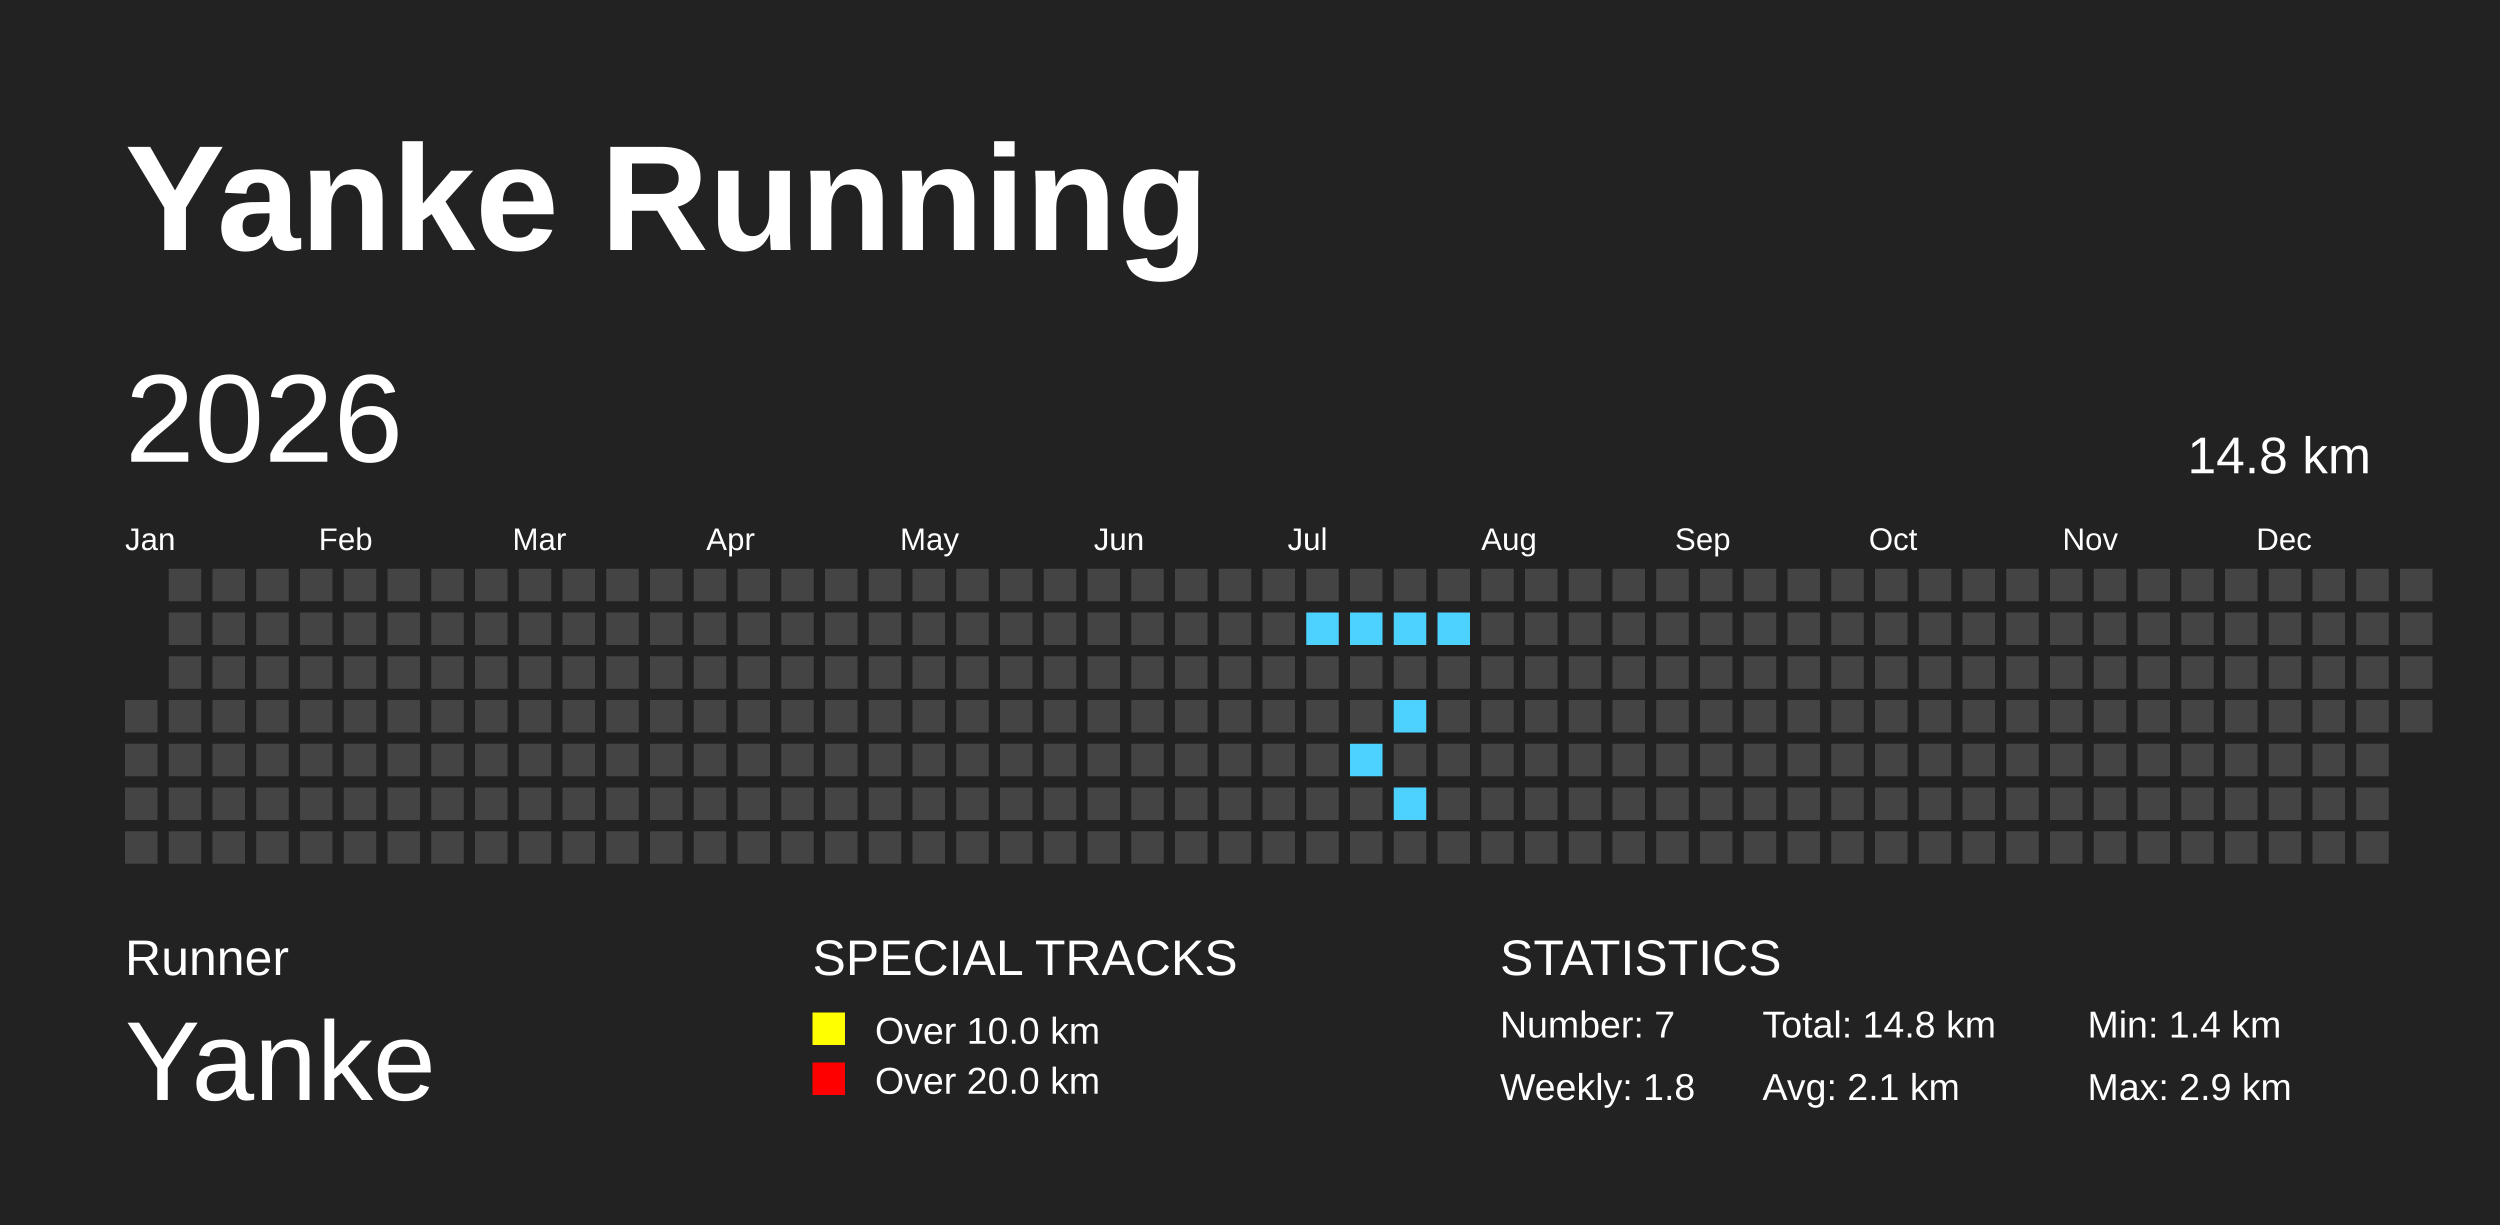
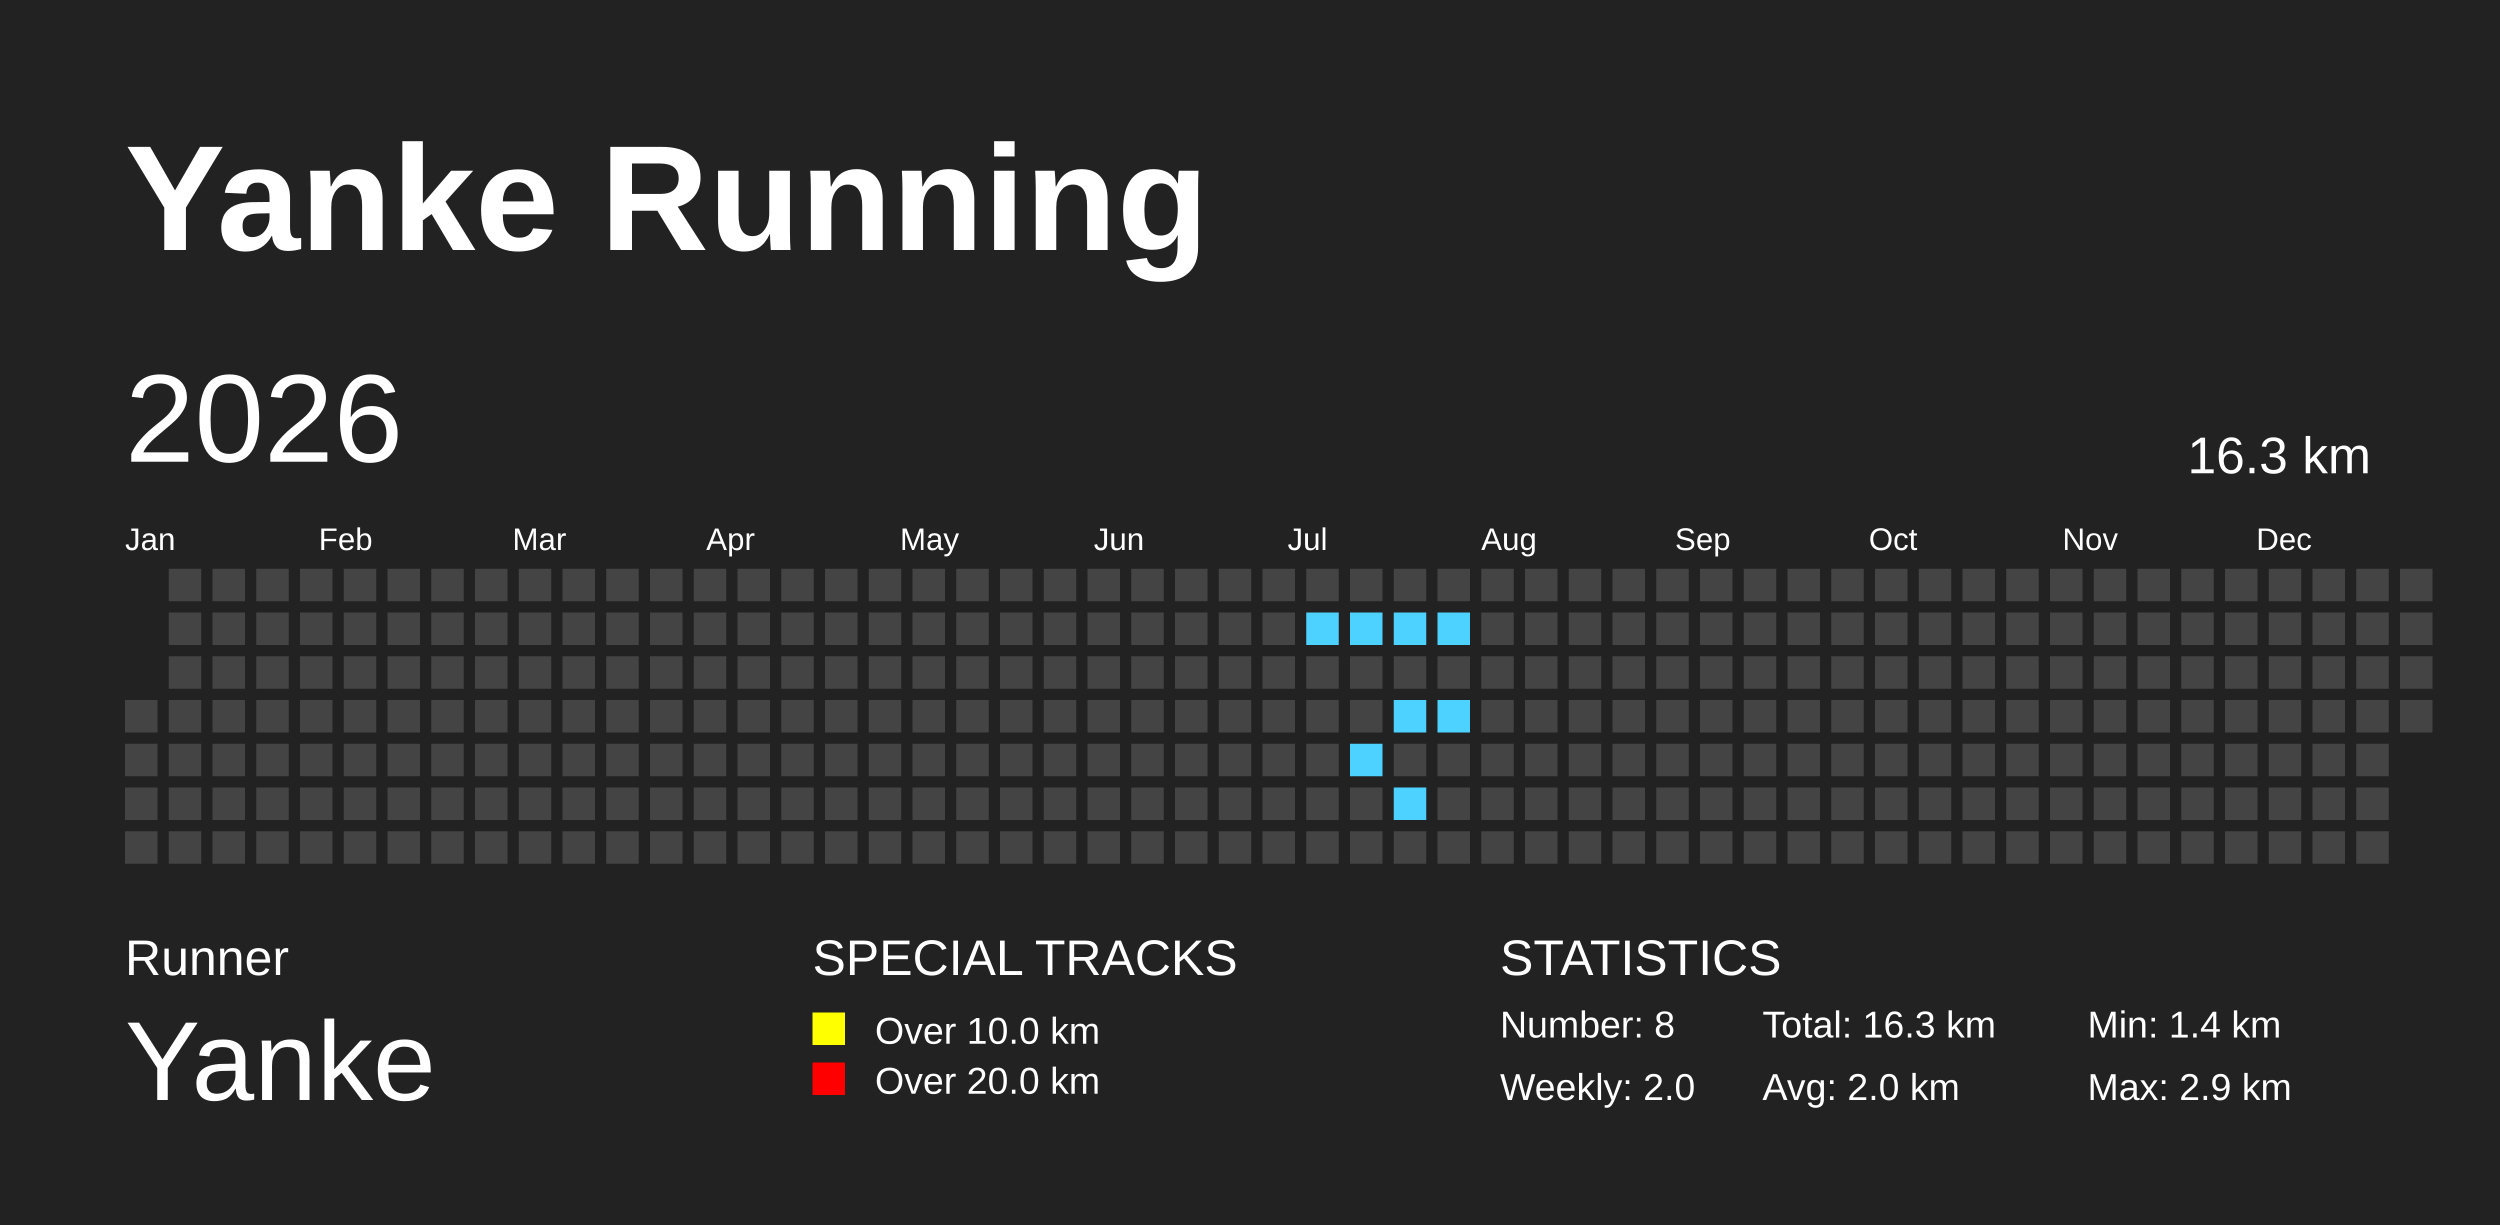
<svg xmlns="http://www.w3.org/2000/svg" baseProfile="full" height="98mm" version="1.1" viewBox="0,0,200,98" width="200mm">
  <defs>
    <pattern height="2" id="indoor-stripe" patternUnits="userSpaceOnUse" width="2">
      <line stroke="white" stroke-opacity="0.45" stroke-width="0.5" x1="0" x2="2" y1="2" y2="0" />
    </pattern>
  </defs>
  <rect fill="#222222" height="98" width="200" x="0" y="0" />
  <text fill="#FFFFFF" style="font-size:12px; font-family:Arial; font-weight:bold;" x="10" y="20">Yanke Running</text>
  <text fill="#FFFFFF" style="font-size:4px; font-family:Arial" x="10" y="78">Runner</text>
  <text fill="#FFFFFF" style="font-size:9px; font-family:Arial" x="10" y="88">Yanke</text>
  <text fill="#FFFFFF" style="font-size:4px; font-family:Arial" x="65" y="78">SPECIAL TRACKS</text>
  <rect fill="yellow" height="2.6" width="2.6" x="65" y="81" />
  <text fill="#FFFFFF" style="font-size:3px; font-family:Arial" x="70" y="83.5">Over 10.0 km</text>
  <rect fill="red" height="2.6" width="2.6" x="65" y="85" />
  <text fill="#FFFFFF" style="font-size:3px; font-family:Arial" x="70" y="87.5">Over 20.0 km</text>
  <text fill="#FFFFFF" style="font-size:4px; font-family:Arial" x="120" y="78">STATISTICS</text>
-   <text fill="#FFFFFF" style="font-size:3px; font-family:Arial" x="120" y="83">Number: 7</text>
-   <text fill="#FFFFFF" style="font-size:3px; font-family:Arial" x="120" y="88">Weekly: 1.8</text>
-   <text fill="#FFFFFF" style="font-size:3px; font-family:Arial" x="141" y="83">Total: 14.8 km</text>
-   <text fill="#FFFFFF" style="font-size:3px; font-family:Arial" x="141" y="88">Avg: 2.1 km</text>
+   <text fill="#FFFFFF" style="font-size:3px; font-family:Arial" x="120" y="83">Number: 8</text>
+   <text fill="#FFFFFF" style="font-size:3px; font-family:Arial" x="120" y="88">Weekly: 2.0</text>
+   <text fill="#FFFFFF" style="font-size:3px; font-family:Arial" x="141" y="83">Total: 16.3 km</text>
+   <text fill="#FFFFFF" style="font-size:3px; font-family:Arial" x="141" y="88">Avg: 2.0 km</text>
  <text fill="#FFFFFF" style="font-size:3px; font-family:Arial" x="167" y="83">Min: 1.4 km</text>
  <text fill="#FFFFFF" style="font-size:3px; font-family:Arial" x="167" y="88">Max: 2.9 km</text>
  <text dominant-baseline="hanging" fill="#FFFFFF" style="font-size:10.0px; font-family:Arial;" x="10" y="30">2026</text>
-   <text dominant-baseline="hanging" fill="#FFFFFF" style="font-size:4.125px; font-family:Arial;" x="175" y="35">14.8 km</text>
+   <text dominant-baseline="hanging" fill="#FFFFFF" style="font-size:4.125px; font-family:Arial;" x="175" y="35">16.3 km</text>
  <text fill="#FFFFFF" style="font-size:2.5px; font-family:Arial" x="10.0" y="44">Jan</text>
  <text fill="#FFFFFF" style="font-size:2.5px; font-family:Arial" x="25.5" y="44">Feb</text>
  <text fill="#FFFFFF" style="font-size:2.5px; font-family:Arial" x="41.0" y="44">Mar</text>
  <text fill="#FFFFFF" style="font-size:2.5px; font-family:Arial" x="56.5" y="44">Apr</text>
  <text fill="#FFFFFF" style="font-size:2.5px; font-family:Arial" x="72.0" y="44">May</text>
  <text fill="#FFFFFF" style="font-size:2.5px; font-family:Arial" x="87.5" y="44">Jun</text>
  <text fill="#FFFFFF" style="font-size:2.5px; font-family:Arial" x="103.0" y="44">Jul</text>
  <text fill="#FFFFFF" style="font-size:2.5px; font-family:Arial" x="118.5" y="44">Aug</text>
  <text fill="#FFFFFF" style="font-size:2.5px; font-family:Arial" x="134.0" y="44">Sep</text>
  <text fill="#FFFFFF" style="font-size:2.5px; font-family:Arial" x="149.5" y="44">Oct</text>
  <text fill="#FFFFFF" style="font-size:2.5px; font-family:Arial" x="165.0" y="44">Nov</text>
  <text fill="#FFFFFF" style="font-size:2.5px; font-family:Arial" x="180.5" y="44">Dec</text>
  <rect fill="#444444" height="2.6" width="2.6" x="10.0" y="56.0" />
  <rect fill="#444444" height="2.6" width="2.6" x="10.0" y="59.5" />
  <rect fill="#444444" height="2.6" width="2.6" x="10.0" y="63.0" />
  <rect fill="#444444" height="2.6" width="2.6" x="10.0" y="66.5" />
  <rect fill="#444444" height="2.6" width="2.6" x="13.5" y="45.5" />
  <rect fill="#444444" height="2.6" width="2.6" x="13.5" y="49.0" />
  <rect fill="#444444" height="2.6" width="2.6" x="13.5" y="52.5" />
  <rect fill="#444444" height="2.6" width="2.6" x="13.5" y="56.0" />
  <rect fill="#444444" height="2.6" width="2.6" x="13.5" y="59.5" />
  <rect fill="#444444" height="2.6" width="2.6" x="13.5" y="63.0" />
  <rect fill="#444444" height="2.6" width="2.6" x="13.5" y="66.5" />
  <rect fill="#444444" height="2.6" width="2.6" x="17.0" y="45.5" />
  <rect fill="#444444" height="2.6" width="2.6" x="17.0" y="49.0" />
  <rect fill="#444444" height="2.6" width="2.6" x="17.0" y="52.5" />
  <rect fill="#444444" height="2.6" width="2.6" x="17.0" y="56.0" />
  <rect fill="#444444" height="2.6" width="2.6" x="17.0" y="59.5" />
  <rect fill="#444444" height="2.6" width="2.6" x="17.0" y="63.0" />
  <rect fill="#444444" height="2.6" width="2.6" x="17.0" y="66.5" />
  <rect fill="#444444" height="2.6" width="2.6" x="20.5" y="45.5" />
  <rect fill="#444444" height="2.6" width="2.6" x="20.5" y="49.0" />
  <rect fill="#444444" height="2.6" width="2.6" x="20.5" y="52.5" />
  <rect fill="#444444" height="2.6" width="2.6" x="20.5" y="56.0" />
  <rect fill="#444444" height="2.6" width="2.6" x="20.5" y="59.5" />
  <rect fill="#444444" height="2.6" width="2.6" x="20.5" y="63.0" />
  <rect fill="#444444" height="2.6" width="2.6" x="20.5" y="66.5" />
  <rect fill="#444444" height="2.6" width="2.6" x="24.0" y="45.5" />
  <rect fill="#444444" height="2.6" width="2.6" x="24.0" y="49.0" />
  <rect fill="#444444" height="2.6" width="2.6" x="24.0" y="52.5" />
  <rect fill="#444444" height="2.6" width="2.6" x="24.0" y="56.0" />
  <rect fill="#444444" height="2.6" width="2.6" x="24.0" y="59.5" />
  <rect fill="#444444" height="2.6" width="2.6" x="24.0" y="63.0" />
  <rect fill="#444444" height="2.6" width="2.6" x="24.0" y="66.5" />
  <rect fill="#444444" height="2.6" width="2.6" x="27.5" y="45.5" />
  <rect fill="#444444" height="2.6" width="2.6" x="27.5" y="49.0" />
  <rect fill="#444444" height="2.6" width="2.6" x="27.5" y="52.5" />
  <rect fill="#444444" height="2.6" width="2.6" x="27.5" y="56.0" />
  <rect fill="#444444" height="2.6" width="2.6" x="27.5" y="59.5" />
  <rect fill="#444444" height="2.6" width="2.6" x="27.5" y="63.0" />
  <rect fill="#444444" height="2.6" width="2.6" x="27.5" y="66.5" />
  <rect fill="#444444" height="2.6" width="2.6" x="31.0" y="45.5" />
  <rect fill="#444444" height="2.6" width="2.6" x="31.0" y="49.0" />
  <rect fill="#444444" height="2.6" width="2.6" x="31.0" y="52.5" />
  <rect fill="#444444" height="2.6" width="2.6" x="31.0" y="56.0" />
  <rect fill="#444444" height="2.6" width="2.6" x="31.0" y="59.5" />
  <rect fill="#444444" height="2.6" width="2.6" x="31.0" y="63.0" />
  <rect fill="#444444" height="2.6" width="2.6" x="31.0" y="66.5" />
  <rect fill="#444444" height="2.6" width="2.6" x="34.5" y="45.5" />
  <rect fill="#444444" height="2.6" width="2.6" x="34.5" y="49.0" />
  <rect fill="#444444" height="2.6" width="2.6" x="34.5" y="52.5" />
  <rect fill="#444444" height="2.6" width="2.6" x="34.5" y="56.0" />
  <rect fill="#444444" height="2.6" width="2.6" x="34.5" y="59.5" />
  <rect fill="#444444" height="2.6" width="2.6" x="34.5" y="63.0" />
  <rect fill="#444444" height="2.6" width="2.6" x="34.5" y="66.5" />
  <rect fill="#444444" height="2.6" width="2.6" x="38.0" y="45.5" />
  <rect fill="#444444" height="2.6" width="2.6" x="38.0" y="49.0" />
  <rect fill="#444444" height="2.6" width="2.6" x="38.0" y="52.5" />
  <rect fill="#444444" height="2.6" width="2.6" x="38.0" y="56.0" />
  <rect fill="#444444" height="2.6" width="2.6" x="38.0" y="59.5" />
  <rect fill="#444444" height="2.6" width="2.6" x="38.0" y="63.0" />
  <rect fill="#444444" height="2.6" width="2.6" x="38.0" y="66.5" />
  <rect fill="#444444" height="2.6" width="2.6" x="41.5" y="45.5" />
  <rect fill="#444444" height="2.6" width="2.6" x="41.5" y="49.0" />
  <rect fill="#444444" height="2.6" width="2.6" x="41.5" y="52.5" />
  <rect fill="#444444" height="2.6" width="2.6" x="41.5" y="56.0" />
  <rect fill="#444444" height="2.6" width="2.6" x="41.5" y="59.5" />
  <rect fill="#444444" height="2.6" width="2.6" x="41.5" y="63.0" />
  <rect fill="#444444" height="2.6" width="2.6" x="41.5" y="66.5" />
  <rect fill="#444444" height="2.6" width="2.6" x="45.0" y="45.5" />
  <rect fill="#444444" height="2.6" width="2.6" x="45.0" y="49.0" />
  <rect fill="#444444" height="2.6" width="2.6" x="45.0" y="52.5" />
  <rect fill="#444444" height="2.6" width="2.6" x="45.0" y="56.0" />
  <rect fill="#444444" height="2.6" width="2.6" x="45.0" y="59.5" />
  <rect fill="#444444" height="2.6" width="2.6" x="45.0" y="63.0" />
  <rect fill="#444444" height="2.6" width="2.6" x="45.0" y="66.5" />
  <rect fill="#444444" height="2.6" width="2.6" x="48.5" y="45.5" />
  <rect fill="#444444" height="2.6" width="2.6" x="48.5" y="49.0" />
  <rect fill="#444444" height="2.6" width="2.6" x="48.5" y="52.5" />
  <rect fill="#444444" height="2.6" width="2.6" x="48.5" y="56.0" />
  <rect fill="#444444" height="2.6" width="2.6" x="48.5" y="59.5" />
  <rect fill="#444444" height="2.6" width="2.6" x="48.5" y="63.0" />
  <rect fill="#444444" height="2.6" width="2.6" x="48.5" y="66.5" />
  <rect fill="#444444" height="2.6" width="2.6" x="52.0" y="45.5" />
  <rect fill="#444444" height="2.6" width="2.6" x="52.0" y="49.0" />
  <rect fill="#444444" height="2.6" width="2.6" x="52.0" y="52.5" />
  <rect fill="#444444" height="2.6" width="2.6" x="52.0" y="56.0" />
  <rect fill="#444444" height="2.6" width="2.6" x="52.0" y="59.5" />
  <rect fill="#444444" height="2.6" width="2.6" x="52.0" y="63.0" />
  <rect fill="#444444" height="2.6" width="2.6" x="52.0" y="66.5" />
  <rect fill="#444444" height="2.6" width="2.6" x="55.5" y="45.5" />
  <rect fill="#444444" height="2.6" width="2.6" x="55.5" y="49.0" />
  <rect fill="#444444" height="2.6" width="2.6" x="55.5" y="52.5" />
  <rect fill="#444444" height="2.6" width="2.6" x="55.5" y="56.0" />
  <rect fill="#444444" height="2.6" width="2.6" x="55.5" y="59.5" />
  <rect fill="#444444" height="2.6" width="2.6" x="55.5" y="63.0" />
  <rect fill="#444444" height="2.6" width="2.6" x="55.5" y="66.5" />
  <rect fill="#444444" height="2.6" width="2.6" x="59.0" y="45.5" />
  <rect fill="#444444" height="2.6" width="2.6" x="59.0" y="49.0" />
  <rect fill="#444444" height="2.6" width="2.6" x="59.0" y="52.5" />
  <rect fill="#444444" height="2.6" width="2.6" x="59.0" y="56.0" />
  <rect fill="#444444" height="2.6" width="2.6" x="59.0" y="59.5" />
  <rect fill="#444444" height="2.6" width="2.6" x="59.0" y="63.0" />
  <rect fill="#444444" height="2.6" width="2.6" x="59.0" y="66.5" />
  <rect fill="#444444" height="2.6" width="2.6" x="62.5" y="45.5" />
  <rect fill="#444444" height="2.6" width="2.6" x="62.5" y="49.0" />
  <rect fill="#444444" height="2.6" width="2.6" x="62.5" y="52.5" />
  <rect fill="#444444" height="2.6" width="2.6" x="62.5" y="56.0" />
  <rect fill="#444444" height="2.6" width="2.6" x="62.5" y="59.5" />
  <rect fill="#444444" height="2.6" width="2.6" x="62.5" y="63.0" />
  <rect fill="#444444" height="2.6" width="2.6" x="62.5" y="66.5" />
  <rect fill="#444444" height="2.6" width="2.6" x="66.0" y="45.5" />
  <rect fill="#444444" height="2.6" width="2.6" x="66.0" y="49.0" />
  <rect fill="#444444" height="2.6" width="2.6" x="66.0" y="52.5" />
  <rect fill="#444444" height="2.6" width="2.6" x="66.0" y="56.0" />
  <rect fill="#444444" height="2.6" width="2.6" x="66.0" y="59.5" />
  <rect fill="#444444" height="2.6" width="2.6" x="66.0" y="63.0" />
  <rect fill="#444444" height="2.6" width="2.6" x="66.0" y="66.5" />
  <rect fill="#444444" height="2.6" width="2.6" x="69.5" y="45.5" />
  <rect fill="#444444" height="2.6" width="2.6" x="69.5" y="49.0" />
  <rect fill="#444444" height="2.6" width="2.6" x="69.5" y="52.5" />
  <rect fill="#444444" height="2.6" width="2.6" x="69.5" y="56.0" />
  <rect fill="#444444" height="2.6" width="2.6" x="69.5" y="59.5" />
  <rect fill="#444444" height="2.6" width="2.6" x="69.5" y="63.0" />
  <rect fill="#444444" height="2.6" width="2.6" x="69.5" y="66.5" />
  <rect fill="#444444" height="2.6" width="2.6" x="73.0" y="45.5" />
  <rect fill="#444444" height="2.6" width="2.6" x="73.0" y="49.0" />
  <rect fill="#444444" height="2.6" width="2.6" x="73.0" y="52.5" />
  <rect fill="#444444" height="2.6" width="2.6" x="73.0" y="56.0" />
  <rect fill="#444444" height="2.6" width="2.6" x="73.0" y="59.5" />
  <rect fill="#444444" height="2.6" width="2.6" x="73.0" y="63.0" />
  <rect fill="#444444" height="2.6" width="2.6" x="73.0" y="66.5" />
  <rect fill="#444444" height="2.6" width="2.6" x="76.5" y="45.5" />
  <rect fill="#444444" height="2.6" width="2.6" x="76.5" y="49.0" />
  <rect fill="#444444" height="2.6" width="2.6" x="76.5" y="52.5" />
  <rect fill="#444444" height="2.6" width="2.6" x="76.5" y="56.0" />
  <rect fill="#444444" height="2.6" width="2.6" x="76.5" y="59.5" />
  <rect fill="#444444" height="2.6" width="2.6" x="76.5" y="63.0" />
  <rect fill="#444444" height="2.6" width="2.6" x="76.5" y="66.5" />
  <rect fill="#444444" height="2.6" width="2.6" x="80.0" y="45.5" />
  <rect fill="#444444" height="2.6" width="2.6" x="80.0" y="49.0" />
  <rect fill="#444444" height="2.6" width="2.6" x="80.0" y="52.5" />
  <rect fill="#444444" height="2.6" width="2.6" x="80.0" y="56.0" />
  <rect fill="#444444" height="2.6" width="2.6" x="80.0" y="59.5" />
  <rect fill="#444444" height="2.6" width="2.6" x="80.0" y="63.0" />
  <rect fill="#444444" height="2.6" width="2.6" x="80.0" y="66.5" />
  <rect fill="#444444" height="2.6" width="2.6" x="83.5" y="45.5" />
  <rect fill="#444444" height="2.6" width="2.6" x="83.5" y="49.0" />
  <rect fill="#444444" height="2.6" width="2.6" x="83.5" y="52.5" />
  <rect fill="#444444" height="2.6" width="2.6" x="83.5" y="56.0" />
  <rect fill="#444444" height="2.6" width="2.6" x="83.5" y="59.5" />
  <rect fill="#444444" height="2.6" width="2.6" x="83.5" y="63.0" />
  <rect fill="#444444" height="2.6" width="2.6" x="83.5" y="66.5" />
  <rect fill="#444444" height="2.6" width="2.6" x="87.0" y="45.5" />
  <rect fill="#444444" height="2.6" width="2.6" x="87.0" y="49.0" />
  <rect fill="#444444" height="2.6" width="2.6" x="87.0" y="52.5" />
  <rect fill="#444444" height="2.6" width="2.6" x="87.0" y="56.0" />
  <rect fill="#444444" height="2.6" width="2.6" x="87.0" y="59.5" />
  <rect fill="#444444" height="2.6" width="2.6" x="87.0" y="63.0" />
  <rect fill="#444444" height="2.6" width="2.6" x="87.0" y="66.5" />
  <rect fill="#444444" height="2.6" width="2.6" x="90.5" y="45.5" />
  <rect fill="#444444" height="2.6" width="2.6" x="90.5" y="49.0" />
  <rect fill="#444444" height="2.6" width="2.6" x="90.5" y="52.5" />
  <rect fill="#444444" height="2.6" width="2.6" x="90.5" y="56.0" />
  <rect fill="#444444" height="2.6" width="2.6" x="90.5" y="59.5" />
  <rect fill="#444444" height="2.6" width="2.6" x="90.5" y="63.0" />
  <rect fill="#444444" height="2.6" width="2.6" x="90.5" y="66.5" />
  <rect fill="#444444" height="2.6" width="2.6" x="94.0" y="45.5" />
  <rect fill="#444444" height="2.6" width="2.6" x="94.0" y="49.0" />
  <rect fill="#444444" height="2.6" width="2.6" x="94.0" y="52.5" />
  <rect fill="#444444" height="2.6" width="2.6" x="94.0" y="56.0" />
  <rect fill="#444444" height="2.6" width="2.6" x="94.0" y="59.5" />
  <rect fill="#444444" height="2.6" width="2.6" x="94.0" y="63.0" />
  <rect fill="#444444" height="2.6" width="2.6" x="94.0" y="66.5" />
  <rect fill="#444444" height="2.6" width="2.6" x="97.5" y="45.5" />
  <rect fill="#444444" height="2.6" width="2.6" x="97.5" y="49.0" />
  <rect fill="#444444" height="2.6" width="2.6" x="97.5" y="52.5" />
  <rect fill="#444444" height="2.6" width="2.6" x="97.5" y="56.0" />
  <rect fill="#444444" height="2.6" width="2.6" x="97.5" y="59.5" />
  <rect fill="#444444" height="2.6" width="2.6" x="97.5" y="63.0" />
  <rect fill="#444444" height="2.6" width="2.6" x="97.5" y="66.5" />
  <rect fill="#444444" height="2.6" width="2.6" x="101.0" y="45.5" />
  <rect fill="#444444" height="2.6" width="2.6" x="101.0" y="49.0" />
  <rect fill="#444444" height="2.6" width="2.6" x="101.0" y="52.5" />
  <rect fill="#444444" height="2.6" width="2.6" x="101.0" y="56.0" />
  <rect fill="#444444" height="2.6" width="2.6" x="101.0" y="59.5" />
  <rect fill="#444444" height="2.6" width="2.6" x="101.0" y="63.0" />
  <rect fill="#444444" height="2.6" width="2.6" x="101.0" y="66.5" />
  <rect fill="#444444" height="2.6" width="2.6" x="104.5" y="45.5" />
  <rect fill="#4DD2FF" height="2.6" width="2.6" x="104.5" y="49.0" />
  <rect fill="#444444" height="2.6" width="2.6" x="104.5" y="52.5" />
  <rect fill="#444444" height="2.6" width="2.6" x="104.5" y="56.0" />
  <rect fill="#444444" height="2.6" width="2.6" x="104.5" y="59.5" />
  <rect fill="#444444" height="2.6" width="2.6" x="104.5" y="63.0" />
  <rect fill="#444444" height="2.6" width="2.6" x="104.5" y="66.5" />
  <rect fill="#444444" height="2.6" width="2.6" x="108.0" y="45.5" />
  <rect fill="#4DD2FF" height="2.6" width="2.6" x="108.0" y="49.0" />
  <rect fill="#444444" height="2.6" width="2.6" x="108.0" y="52.5" />
  <rect fill="#444444" height="2.6" width="2.6" x="108.0" y="56.0" />
  <rect fill="#4DD2FF" height="2.6" width="2.6" x="108.0" y="59.5" />
  <rect fill="#444444" height="2.6" width="2.6" x="108.0" y="63.0" />
  <rect fill="#444444" height="2.6" width="2.6" x="108.0" y="66.5" />
  <rect fill="#444444" height="2.6" width="2.6" x="111.5" y="45.5" />
  <rect fill="#4DD2FF" height="2.6" width="2.6" x="111.5" y="49.0" />
  <rect fill="#444444" height="2.6" width="2.6" x="111.5" y="52.5" />
  <rect fill="#4DD2FF" height="2.6" width="2.6" x="111.5" y="56.0" />
  <rect fill="#444444" height="2.6" width="2.6" x="111.5" y="59.5" />
  <rect fill="#4DD2FF" height="2.6" width="2.6" x="111.5" y="63.0" />
  <rect fill="#444444" height="2.6" width="2.6" x="111.5" y="66.5" />
  <rect fill="#444444" height="2.6" width="2.6" x="115.0" y="45.5" />
  <rect fill="#4DD2FF" height="2.6" width="2.6" x="115.0" y="49.0" />
  <rect fill="#444444" height="2.6" width="2.6" x="115.0" y="52.5" />
-   <rect fill="#444444" height="2.6" width="2.6" x="115.0" y="56.0" />
+   <rect fill="#4DD2FF" height="2.6" width="2.6" x="115.0" y="56.0" />
  <rect fill="#444444" height="2.6" width="2.6" x="115.0" y="59.5" />
  <rect fill="#444444" height="2.6" width="2.6" x="115.0" y="63.0" />
  <rect fill="#444444" height="2.6" width="2.6" x="115.0" y="66.5" />
  <rect fill="#444444" height="2.6" width="2.6" x="118.5" y="45.5" />
  <rect fill="#444444" height="2.6" width="2.6" x="118.5" y="49.0" />
  <rect fill="#444444" height="2.6" width="2.6" x="118.5" y="52.5" />
  <rect fill="#444444" height="2.6" width="2.6" x="118.5" y="56.0" />
  <rect fill="#444444" height="2.6" width="2.6" x="118.5" y="59.5" />
  <rect fill="#444444" height="2.6" width="2.6" x="118.5" y="63.0" />
  <rect fill="#444444" height="2.6" width="2.6" x="118.5" y="66.5" />
  <rect fill="#444444" height="2.6" width="2.6" x="122.0" y="45.5" />
  <rect fill="#444444" height="2.6" width="2.6" x="122.0" y="49.0" />
  <rect fill="#444444" height="2.6" width="2.6" x="122.0" y="52.5" />
  <rect fill="#444444" height="2.6" width="2.6" x="122.0" y="56.0" />
  <rect fill="#444444" height="2.6" width="2.6" x="122.0" y="59.5" />
  <rect fill="#444444" height="2.6" width="2.6" x="122.0" y="63.0" />
  <rect fill="#444444" height="2.6" width="2.6" x="122.0" y="66.5" />
  <rect fill="#444444" height="2.6" width="2.6" x="125.5" y="45.5" />
  <rect fill="#444444" height="2.6" width="2.6" x="125.5" y="49.0" />
  <rect fill="#444444" height="2.6" width="2.6" x="125.5" y="52.5" />
  <rect fill="#444444" height="2.6" width="2.6" x="125.5" y="56.0" />
  <rect fill="#444444" height="2.6" width="2.6" x="125.5" y="59.5" />
  <rect fill="#444444" height="2.6" width="2.6" x="125.5" y="63.0" />
  <rect fill="#444444" height="2.6" width="2.6" x="125.5" y="66.5" />
  <rect fill="#444444" height="2.6" width="2.6" x="129.0" y="45.5" />
  <rect fill="#444444" height="2.6" width="2.6" x="129.0" y="49.0" />
  <rect fill="#444444" height="2.6" width="2.6" x="129.0" y="52.5" />
  <rect fill="#444444" height="2.6" width="2.6" x="129.0" y="56.0" />
  <rect fill="#444444" height="2.6" width="2.6" x="129.0" y="59.5" />
  <rect fill="#444444" height="2.6" width="2.6" x="129.0" y="63.0" />
  <rect fill="#444444" height="2.6" width="2.6" x="129.0" y="66.5" />
  <rect fill="#444444" height="2.6" width="2.6" x="132.5" y="45.5" />
  <rect fill="#444444" height="2.6" width="2.6" x="132.5" y="49.0" />
  <rect fill="#444444" height="2.6" width="2.6" x="132.5" y="52.5" />
  <rect fill="#444444" height="2.6" width="2.6" x="132.5" y="56.0" />
  <rect fill="#444444" height="2.6" width="2.6" x="132.5" y="59.5" />
  <rect fill="#444444" height="2.6" width="2.6" x="132.5" y="63.0" />
  <rect fill="#444444" height="2.6" width="2.6" x="132.5" y="66.5" />
  <rect fill="#444444" height="2.6" width="2.6" x="136.0" y="45.5" />
  <rect fill="#444444" height="2.6" width="2.6" x="136.0" y="49.0" />
  <rect fill="#444444" height="2.6" width="2.6" x="136.0" y="52.5" />
  <rect fill="#444444" height="2.6" width="2.6" x="136.0" y="56.0" />
  <rect fill="#444444" height="2.6" width="2.6" x="136.0" y="59.5" />
  <rect fill="#444444" height="2.6" width="2.6" x="136.0" y="63.0" />
  <rect fill="#444444" height="2.6" width="2.6" x="136.0" y="66.5" />
  <rect fill="#444444" height="2.6" width="2.6" x="139.5" y="45.5" />
  <rect fill="#444444" height="2.6" width="2.6" x="139.5" y="49.0" />
  <rect fill="#444444" height="2.6" width="2.6" x="139.5" y="52.5" />
  <rect fill="#444444" height="2.6" width="2.6" x="139.5" y="56.0" />
  <rect fill="#444444" height="2.6" width="2.6" x="139.5" y="59.5" />
  <rect fill="#444444" height="2.6" width="2.6" x="139.5" y="63.0" />
  <rect fill="#444444" height="2.6" width="2.6" x="139.5" y="66.5" />
  <rect fill="#444444" height="2.6" width="2.6" x="143.0" y="45.5" />
  <rect fill="#444444" height="2.6" width="2.6" x="143.0" y="49.0" />
  <rect fill="#444444" height="2.6" width="2.6" x="143.0" y="52.5" />
  <rect fill="#444444" height="2.6" width="2.6" x="143.0" y="56.0" />
  <rect fill="#444444" height="2.6" width="2.6" x="143.0" y="59.5" />
  <rect fill="#444444" height="2.6" width="2.6" x="143.0" y="63.0" />
  <rect fill="#444444" height="2.6" width="2.6" x="143.0" y="66.5" />
  <rect fill="#444444" height="2.6" width="2.6" x="146.5" y="45.5" />
  <rect fill="#444444" height="2.6" width="2.6" x="146.5" y="49.0" />
  <rect fill="#444444" height="2.6" width="2.6" x="146.5" y="52.5" />
  <rect fill="#444444" height="2.6" width="2.6" x="146.5" y="56.0" />
  <rect fill="#444444" height="2.6" width="2.6" x="146.5" y="59.5" />
  <rect fill="#444444" height="2.6" width="2.6" x="146.5" y="63.0" />
  <rect fill="#444444" height="2.6" width="2.6" x="146.5" y="66.5" />
  <rect fill="#444444" height="2.6" width="2.6" x="150.0" y="45.5" />
  <rect fill="#444444" height="2.6" width="2.6" x="150.0" y="49.0" />
  <rect fill="#444444" height="2.6" width="2.6" x="150.0" y="52.5" />
  <rect fill="#444444" height="2.6" width="2.6" x="150.0" y="56.0" />
  <rect fill="#444444" height="2.6" width="2.6" x="150.0" y="59.5" />
  <rect fill="#444444" height="2.6" width="2.6" x="150.0" y="63.0" />
  <rect fill="#444444" height="2.6" width="2.6" x="150.0" y="66.5" />
  <rect fill="#444444" height="2.6" width="2.6" x="153.5" y="45.5" />
  <rect fill="#444444" height="2.6" width="2.6" x="153.5" y="49.0" />
  <rect fill="#444444" height="2.6" width="2.6" x="153.5" y="52.5" />
  <rect fill="#444444" height="2.6" width="2.6" x="153.5" y="56.0" />
  <rect fill="#444444" height="2.6" width="2.6" x="153.5" y="59.5" />
  <rect fill="#444444" height="2.6" width="2.6" x="153.5" y="63.0" />
  <rect fill="#444444" height="2.6" width="2.6" x="153.5" y="66.5" />
  <rect fill="#444444" height="2.6" width="2.6" x="157.0" y="45.5" />
  <rect fill="#444444" height="2.6" width="2.6" x="157.0" y="49.0" />
  <rect fill="#444444" height="2.6" width="2.6" x="157.0" y="52.5" />
  <rect fill="#444444" height="2.6" width="2.6" x="157.0" y="56.0" />
  <rect fill="#444444" height="2.6" width="2.6" x="157.0" y="59.5" />
  <rect fill="#444444" height="2.6" width="2.6" x="157.0" y="63.0" />
  <rect fill="#444444" height="2.6" width="2.6" x="157.0" y="66.5" />
  <rect fill="#444444" height="2.6" width="2.6" x="160.5" y="45.5" />
  <rect fill="#444444" height="2.6" width="2.6" x="160.5" y="49.0" />
  <rect fill="#444444" height="2.6" width="2.6" x="160.5" y="52.5" />
  <rect fill="#444444" height="2.6" width="2.6" x="160.5" y="56.0" />
  <rect fill="#444444" height="2.6" width="2.6" x="160.5" y="59.5" />
  <rect fill="#444444" height="2.6" width="2.6" x="160.5" y="63.0" />
  <rect fill="#444444" height="2.6" width="2.6" x="160.5" y="66.5" />
  <rect fill="#444444" height="2.6" width="2.6" x="164.0" y="45.5" />
  <rect fill="#444444" height="2.6" width="2.6" x="164.0" y="49.0" />
  <rect fill="#444444" height="2.6" width="2.6" x="164.0" y="52.5" />
  <rect fill="#444444" height="2.6" width="2.6" x="164.0" y="56.0" />
  <rect fill="#444444" height="2.6" width="2.6" x="164.0" y="59.5" />
  <rect fill="#444444" height="2.6" width="2.6" x="164.0" y="63.0" />
  <rect fill="#444444" height="2.6" width="2.6" x="164.0" y="66.5" />
  <rect fill="#444444" height="2.6" width="2.6" x="167.5" y="45.5" />
  <rect fill="#444444" height="2.6" width="2.6" x="167.5" y="49.0" />
  <rect fill="#444444" height="2.6" width="2.6" x="167.5" y="52.5" />
  <rect fill="#444444" height="2.6" width="2.6" x="167.5" y="56.0" />
  <rect fill="#444444" height="2.6" width="2.6" x="167.5" y="59.5" />
  <rect fill="#444444" height="2.6" width="2.6" x="167.5" y="63.0" />
  <rect fill="#444444" height="2.6" width="2.6" x="167.5" y="66.5" />
  <rect fill="#444444" height="2.6" width="2.6" x="171.0" y="45.5" />
  <rect fill="#444444" height="2.6" width="2.6" x="171.0" y="49.0" />
  <rect fill="#444444" height="2.6" width="2.6" x="171.0" y="52.5" />
  <rect fill="#444444" height="2.6" width="2.6" x="171.0" y="56.0" />
  <rect fill="#444444" height="2.6" width="2.6" x="171.0" y="59.5" />
  <rect fill="#444444" height="2.6" width="2.6" x="171.0" y="63.0" />
  <rect fill="#444444" height="2.6" width="2.6" x="171.0" y="66.5" />
  <rect fill="#444444" height="2.6" width="2.6" x="174.5" y="45.5" />
  <rect fill="#444444" height="2.6" width="2.6" x="174.5" y="49.0" />
  <rect fill="#444444" height="2.6" width="2.6" x="174.5" y="52.5" />
  <rect fill="#444444" height="2.6" width="2.6" x="174.5" y="56.0" />
  <rect fill="#444444" height="2.6" width="2.6" x="174.5" y="59.5" />
  <rect fill="#444444" height="2.6" width="2.6" x="174.5" y="63.0" />
  <rect fill="#444444" height="2.6" width="2.6" x="174.5" y="66.5" />
  <rect fill="#444444" height="2.6" width="2.6" x="178.0" y="45.5" />
  <rect fill="#444444" height="2.6" width="2.6" x="178.0" y="49.0" />
  <rect fill="#444444" height="2.6" width="2.6" x="178.0" y="52.5" />
  <rect fill="#444444" height="2.6" width="2.6" x="178.0" y="56.0" />
  <rect fill="#444444" height="2.6" width="2.6" x="178.0" y="59.5" />
  <rect fill="#444444" height="2.6" width="2.6" x="178.0" y="63.0" />
  <rect fill="#444444" height="2.6" width="2.6" x="178.0" y="66.5" />
  <rect fill="#444444" height="2.6" width="2.6" x="181.5" y="45.5" />
  <rect fill="#444444" height="2.6" width="2.6" x="181.5" y="49.0" />
  <rect fill="#444444" height="2.6" width="2.6" x="181.5" y="52.5" />
  <rect fill="#444444" height="2.6" width="2.6" x="181.5" y="56.0" />
  <rect fill="#444444" height="2.6" width="2.6" x="181.5" y="59.5" />
  <rect fill="#444444" height="2.6" width="2.6" x="181.5" y="63.0" />
  <rect fill="#444444" height="2.6" width="2.6" x="181.5" y="66.5" />
  <rect fill="#444444" height="2.6" width="2.6" x="185.0" y="45.5" />
  <rect fill="#444444" height="2.6" width="2.6" x="185.0" y="49.0" />
  <rect fill="#444444" height="2.6" width="2.6" x="185.0" y="52.5" />
  <rect fill="#444444" height="2.6" width="2.6" x="185.0" y="56.0" />
  <rect fill="#444444" height="2.6" width="2.6" x="185.0" y="59.5" />
  <rect fill="#444444" height="2.6" width="2.6" x="185.0" y="63.0" />
  <rect fill="#444444" height="2.6" width="2.6" x="185.0" y="66.5" />
  <rect fill="#444444" height="2.6" width="2.6" x="188.5" y="45.5" />
  <rect fill="#444444" height="2.6" width="2.6" x="188.5" y="49.0" />
  <rect fill="#444444" height="2.6" width="2.6" x="188.5" y="52.5" />
  <rect fill="#444444" height="2.6" width="2.6" x="188.5" y="56.0" />
  <rect fill="#444444" height="2.6" width="2.6" x="188.5" y="59.5" />
  <rect fill="#444444" height="2.6" width="2.6" x="188.5" y="63.0" />
  <rect fill="#444444" height="2.6" width="2.6" x="188.5" y="66.5" />
  <rect fill="#444444" height="2.6" width="2.6" x="192.0" y="45.5" />
  <rect fill="#444444" height="2.6" width="2.6" x="192.0" y="49.0" />
  <rect fill="#444444" height="2.6" width="2.6" x="192.0" y="52.5" />
  <rect fill="#444444" height="2.6" width="2.6" x="192.0" y="56.0" />
</svg>
